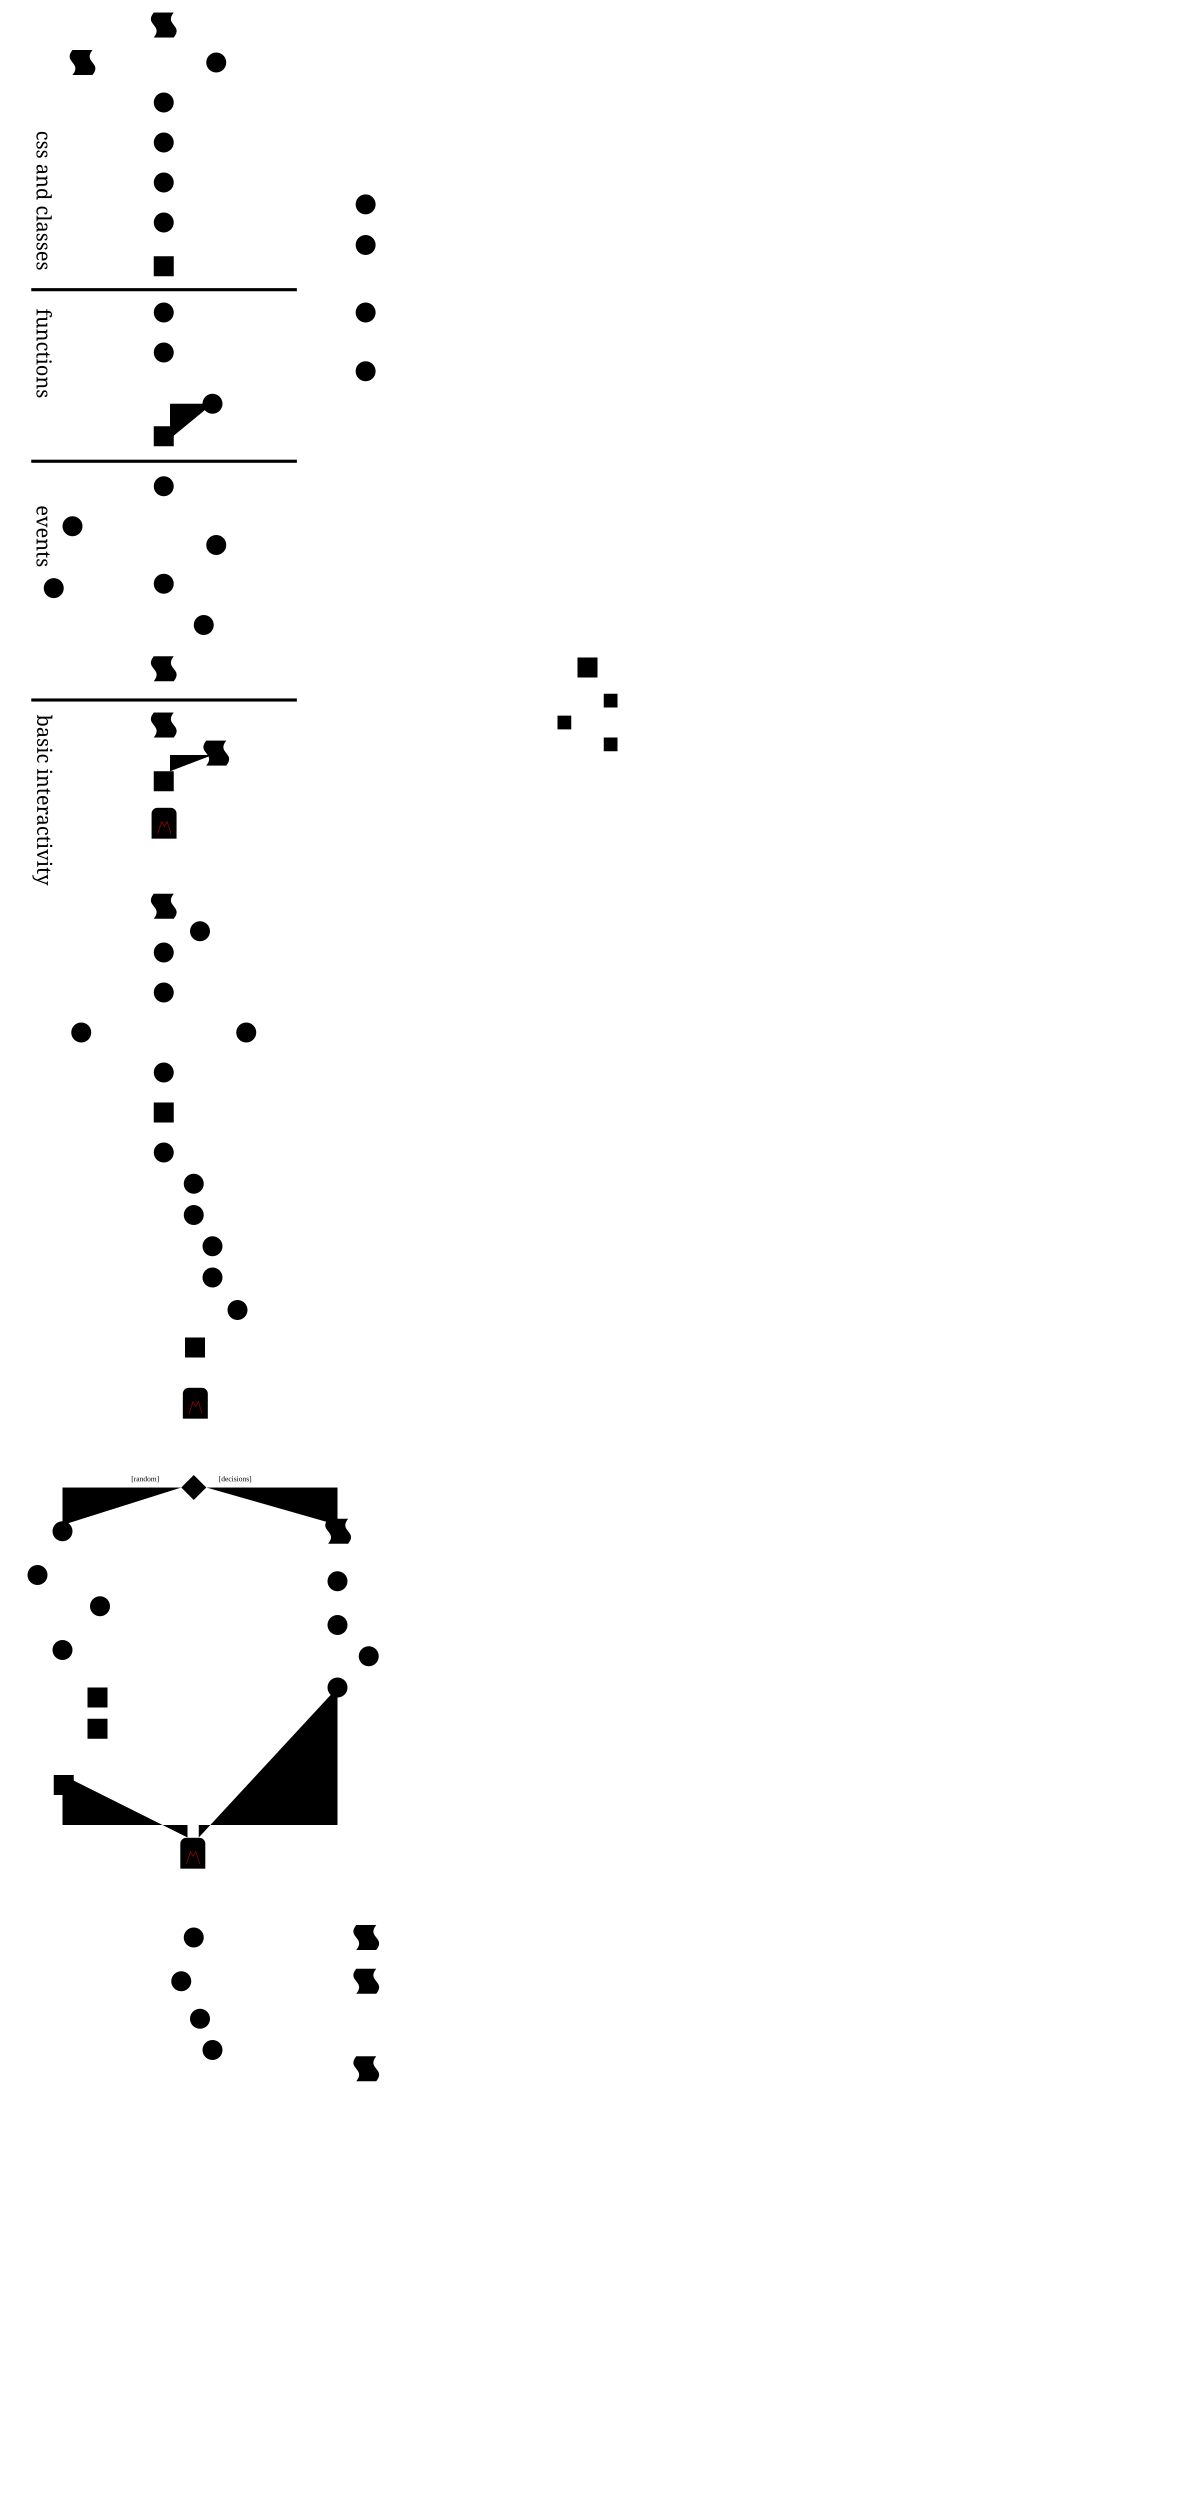
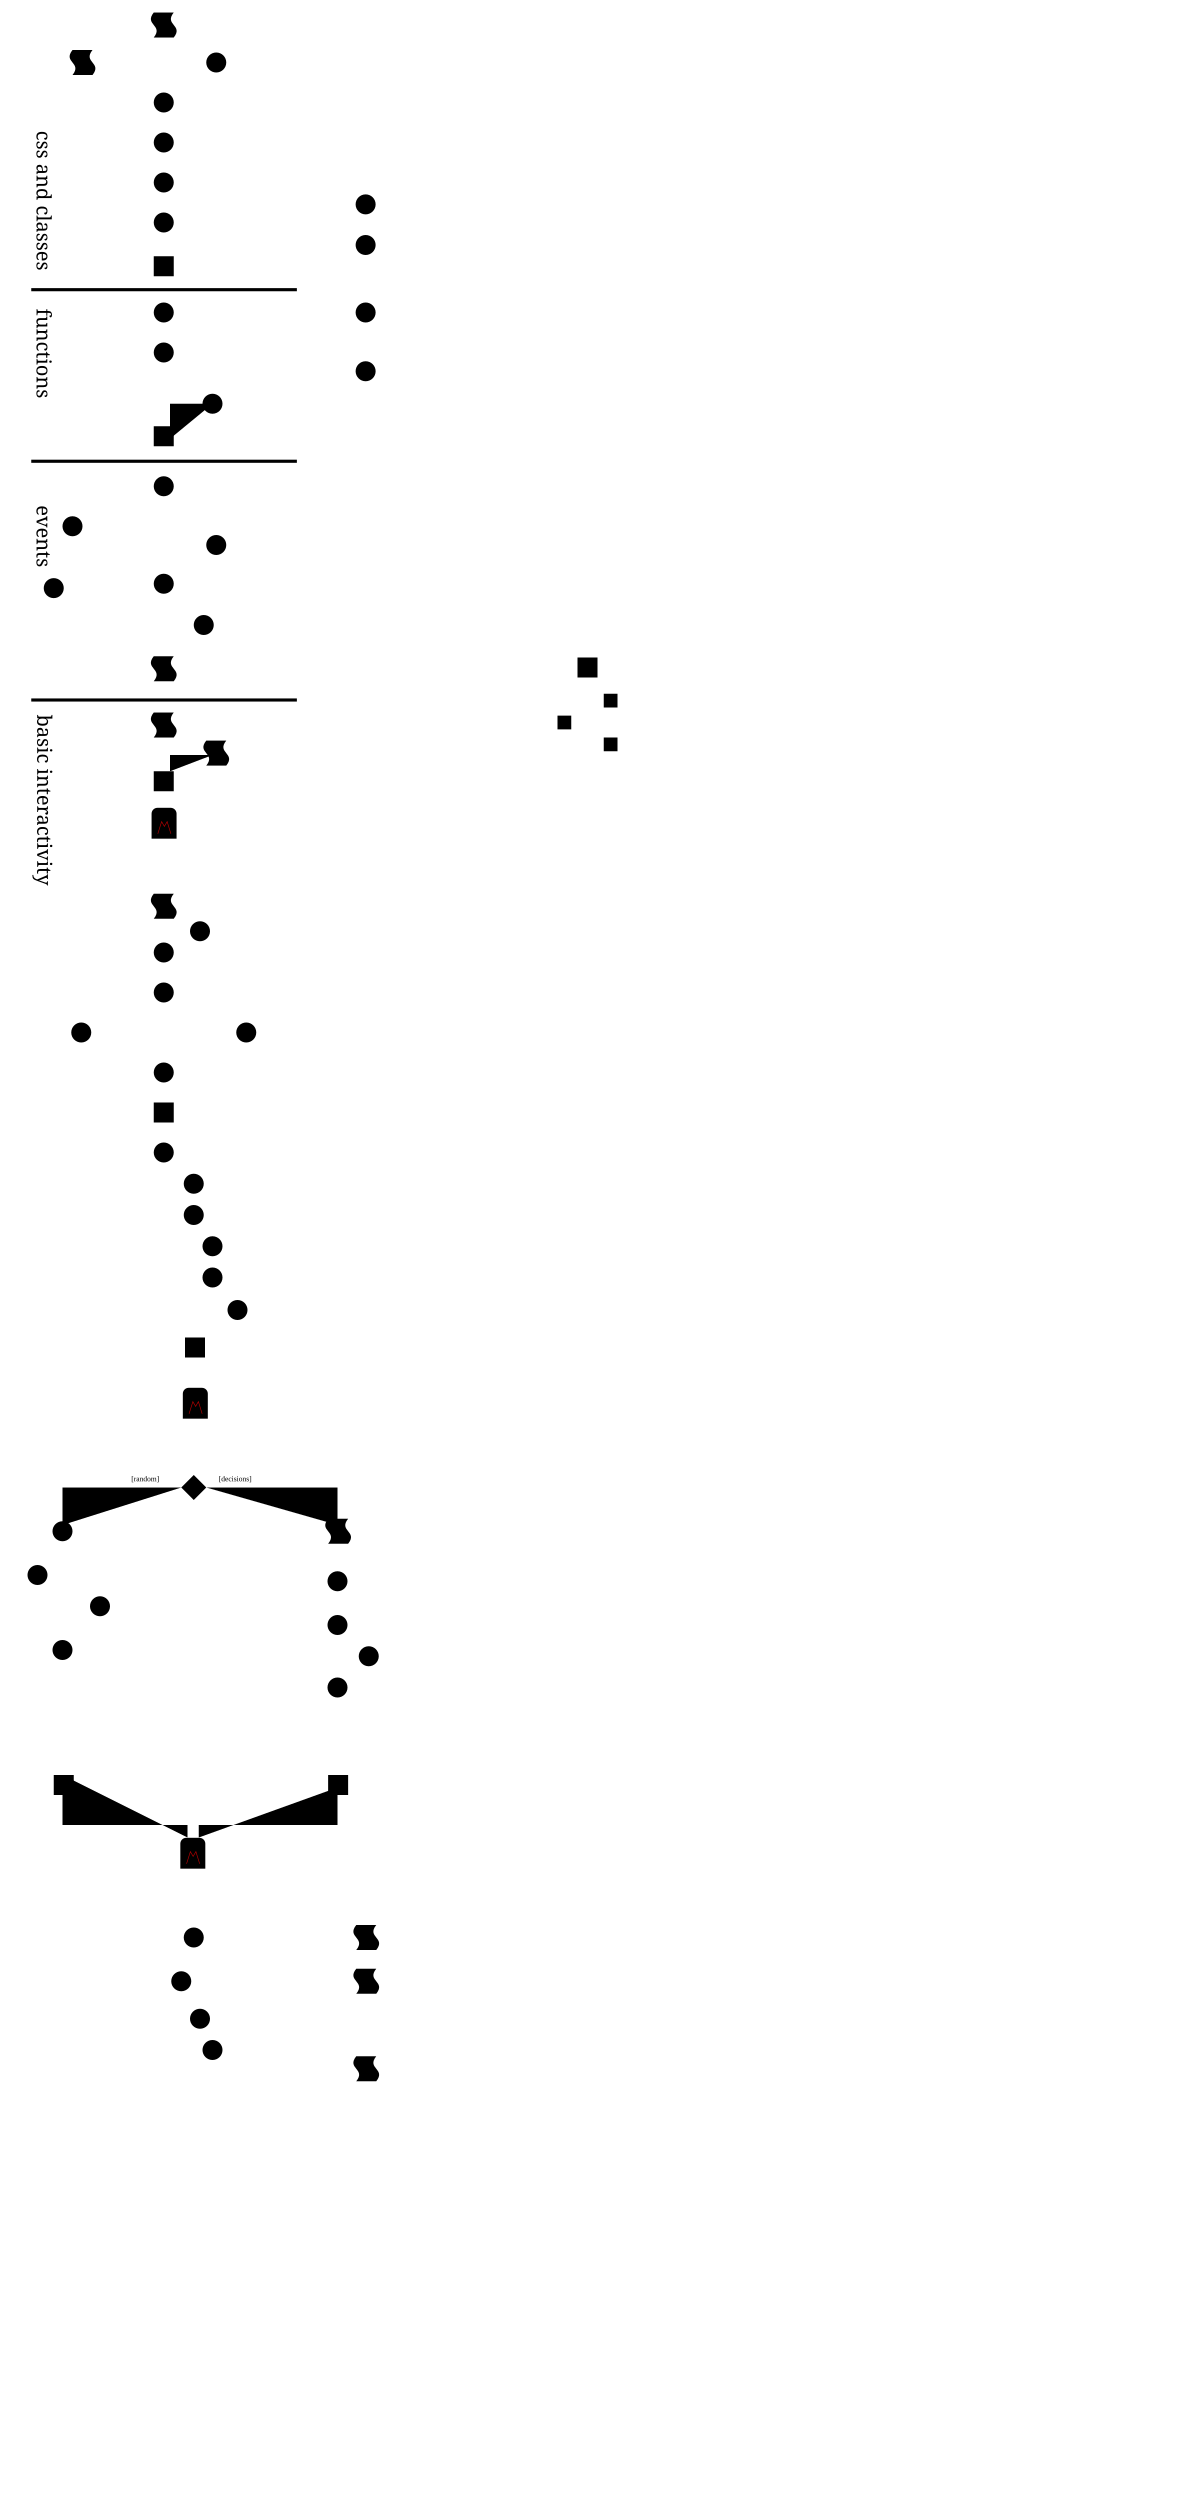
<svg xmlns="http://www.w3.org/2000/svg" width="1920" height="4000" viewBox="0 0 1920 4000">
  <defs>
    <g id="milestone">
      <path d="M40.5,9.92v40H.52V10.52c0-.2,0-.4,0-.6A9.45,9.45,0,0,1,9.91.5H31.09A9.46,9.46,0,0,1,40.5,9.92Z" />
      <line x1="0.5" y1="12.91" x2="40.52" y2="12.91" />
      <polyline stroke="#bb0000" points="10.52 42.03 16.59 22.6 21 30.24 25.43 22.6 31.44 42.03" />
    </g>
  </defs>
  <g class="layer">
    <g class="layer" id="tree">
      <g id="screen1">
        <g id="v00_01">
          <line x1="262" x2="132" y1="36" y2="80" />
          <line x1="262" x2="346" y1="36" y2="100" />
          <path class="lecture" d="m246,20l32,0c-16,20 16,20 0,40l-32,0c16,-20 -16,-20 0,-40z" />
        </g>
        <g id="v01_01">
          <line x1="132" x2="262" y1="120" y2="164" />
          <path class="lecture" d="m116,80l32,0c-16,20 16,20 0,40l-32,0c16,-20 -16,-20 0,-40z" />
        </g>
        <g id="v01_02">
          <line x1="346" x2="262" y1="100" y2="164" />
          <circle class="video" cx="346" cy="100" r="16" />
        </g>
        <g id="v02_01">
          <line x1="262" x2="262" y1="164" y2="228" />
          <circle class="video" cx="262" cy="164" r="16" />
        </g>
        <g id="v02_02">
          <line x1="262" x2="262" y1="228" y2="292" />
          <circle class="video" cx="262" cy="228" r="16" />
        </g>
        <g id="v02_03">
          <line x1="262" x2="262" y1="292" y2="356" />
          <line class="optional" x1="262" x2="585" y1="327" y2="327" />
          <circle class="video" cx="262" cy="292" r="16" />
        </g>
        <g id="v02_04">
          <line x1="262" x2="262" y1="356" y2="420" />
          <line class="optional" x1="262" x2="585" y1="392" y2="392" />
          <circle class="video" cx="262" cy="356" r="16" />
        </g>
        <g id="v02_05">
          <line x1="262" x2="262" y1="440" y2="500" />
          <rect class="exercise" height="32" width="32" x="246" y="410" />
        </g>
        <g id="v03_01">
          <line x1="262" x2="262" y1="500" y2="564" />
          <line class="optional" x1="262" x2="585" y1="500" y2="500" />
          <circle class="video" cx="262" cy="500" r="16" />
        </g>
        <g id="v03_02">
          <line x1="262" x2="262" y1="564" y2="690" />
          <line class="optional" x1="262" x2="584" y1="594" y2="594" />
          <circle class="video" cx="262" cy="564" r="16" />
        </g>
        <g id="v03_04">
          <polyline points="340,646 272,646 272, 702" />
          <circle class="video" cx="340" cy="646" r="16" />
        </g>
        <g id="v03_03">
          <line x1="262" x2="262" y1="702" y2="778" />
          <rect class="exercise" height="32" width="32" x="246" y="682" />
        </g>
        <g id="v04_01">
          <line x1="262" x2="116" y1="778" y2="842" />
          <line x1="262" x2="346" y1="778" y2="872" />
          <circle class="video" cx="262" cy="778" r="16" />
        </g>
        <g id="v04_02">
          <line x1="116.5" x2="86" y1="844.5" y2="939.5" />
          <line x1="116" x2="262" y1="842" y2="936" />
          <circle class="video" cx="116" cy="842" r="16" />
        </g>
        <g id="v04_03">
          <line x1="346" x2="262" y1="872" y2="936" />
          <circle class="video" cx="346" cy="872" r="16" />
        </g>
        <g id="v04_04">
          <line x1="262" x2="326" y1="934" y2="998" />
          <line x1="262" x2="262" y1="934" y2="1052" />
          <circle class="video" cx="262" cy="934" r="16" />
        </g>
        <g id="v04_05">
          <circle class="video" cx="326" cy="1000" r="16" />
        </g>
        <g id="v04_06">
          <line class="dashed" x1="86" x2="262" y1="941" y2="1052" />
          <circle class="video" cx="86" cy="941" r="16" />
        </g>
        <g id="v04_07">
          <line x1="262" x2="262" y1="1052" y2="1144" />
          <line x1="262" x2="940" y1="1070" y2="1070" />
          <path class="lecture" d="m246,1050l32,0c-16,20 16,20 0,40l-32,0c16,-20 -16,-20 0,-40z" />
        </g>
        <g id="v05_01">
          <line x1="262" x2="262" y1="1144" y2="1234" />
          <path class="lecture" d="m246,1140l32,0c-16,20 16,20 0,40l-32,0c16,-20 -16,-20 0,-40z" />
        </g>
        <g id="v04_08">
          <polyline points="340,1208 272,1208 272, 1234" />
          <path class="lecture" d="m330,1185l32,0c-16,20 16,20 0,40l-32,0c16,-20 -16,-20 0,-40z" />
        </g>
        <g id="v05_02">
          <line x1="262" x2="262" y1="1244" y2="1292" />
          <rect class="exercise" height="32" width="32" x="246" y="1234" />
        </g>
        <g id="v05_03">
          <use href="#milestone" class="milestone" x="242" y="1292" />
        </g>
        <g id="e01_01">
          <circle class="video optional" cx="585" cy="327" r="16" />
        </g>
        <g id="e01_02">
          <circle class="video optional" cx="585" cy="392" r="16" />
        </g>
        <g id="e01_03">
          <circle class="video optional" cx="585" cy="500" r="16" />
        </g>
        <g id="e01_04">
          <circle class="video optional" cx="585" cy="594" r="16" />
        </g>
        <g id="p00_01">
          <line x1="940" x2="940" y1="1055" y2="1236" />
          <rect class="exercise" height="32" width="32" x="924" y="1052" />
          <line x1="940" x2="980" y1="1120" y2="1120" />
          <line x1="940" x2="900" y1="1155" y2="1155" />
          <line x1="940" x2="980" y1="1190" y2="1190" />
        </g>
        <g id="p01_01">
          <rect class="exercise" height="22" width="22" x="966" y="1110" />
        </g>
        <g id="p01_02" data-textmargin="22">
          <rect class="exercise" height="22" width="22" x="892" y="1145" />
        </g>
        <g id="p01_03">
          <rect class="exercise" height="22" width="22" x="966" y="1180" />
        </g>
        <g id="v06_00">
          <line x1="262" x2="262" y1="1450" y2="1524" />
          <line x1="262" x2="320" y1="1450" y2="1490" />
          <path class="lecture" d="m246,1430l32,0c-16,20 16,20 0,40l-32,0c16,-20 -16,-20 0,-40z" />
        </g>
        <g id="v06_01">
          <circle class="video" cx="320" cy="1490" r="16" />
        </g>
        <g id="v06_02">
          <line x1="262" x2="262" y1="1524" y2="1588" />
          <circle class="video" cx="262" cy="1524" r="16" />
        </g>
        <g id="v06_03">
          <line x1="262" x2="130" y1="1588" y2="1652" />
          <line x1="262" x2="394" y1="1588" y2="1652" />
          <circle class="video" cx="262" cy="1588" r="16" />
        </g>
        <g id="v06_04">
          <line x2="262" x1="130" y2="1716" y1="1652" />
          <circle class="video" cx="130" cy="1652" r="16" />
        </g>
        <g id="v06_05">
          <line x2="262" x1="394" y2="1716" y1="1652" />
          <circle class="video" cx="394" cy="1652" r="16" />
        </g>
        <g id="v06_06">
          <line x1="262" x2="262" y1="1716" y2="1780" />
          <circle class="video" cx="262" cy="1716" r="16" />
        </g>
        <g id="v06_13">
          <line x1="262" x2="262" y1="1780" y2="1844" />
          <rect class="exercise" width="32 " height="32" x="246" y="1764" />
        </g>
        <g id="v06_07">
          <line x1="262" x2="262" y1="1844" y2="2044" />
          <line x1="262" x2="310" y1="1894" y2="1894" />
          <line x1="262" x2="310" y1="1944" y2="1944" />
          <line x1="262" x2="340" y1="1994" y2="1994" />
          <line x1="262" x2="340" y1="2044" y2="2044" />
          <circle class="video" cx="262" cy="1844" r="16" />
        </g>
        <g id="v06_08">
          <circle class="video" cx="310" cy="1894" r="16" />
        </g>
        <g id="v06_09">
          <line x1="310" x2="310" y1="1944" y2="2140" />
          <circle class="video" cx="310" cy="1944" r="16" />
        </g>
        <g id="v06_11">
          <circle class="video" cx="340" cy="1994" r="16" />
        </g>
        <g id="v06_10">
          <line class="optional" x1="340" x2="380" y1="2044" y2="2096" />
          <circle class="video" cx="340" cy="2044" r="16" />
        </g>
        <g id="v06_12">
          <circle class="video" cx="380" cy="2096" r="16" />
        </g>
        <g id="v06_14">
          <line x1="310" x2="310" y1="2140" y2="2220" />
          <rect class="exercise" width="32 " height="32" x="296" y="2140" />
        </g>
        <g id="v06_15">
          <use href="#milestone" class="milestone" x="292" y="2220" />
        </g>
        <g id="branching">
          <text x="350" y="2370">[decisions]</text>
          <polyline points="330 2380, 540 2380, 540, 2440" />
          <text x="210" y="2370">[random]</text>
          <polyline points="290 2380, 100 2380, 100, 2440" />
          <polygon points="310 2360, 330 2380, 310 2400, 290 2380" />
        </g>
-         <g id="v07_01" class="unavailable">
+         <g id="v07_01" class="">
          <line x1="100" x2="60" y1="2450" y2="2520" />
          <line x1="100" x2="160" y1="2450" y2="2570" />
          <circle class="video" cx="100" cy="2450" r="16" />
        </g>
-         <g id="v07_02" class="unavailable">
+         <g id="v07_02" class="">
          <line x1="60" x2="100" y1="2520" y2="2640" />
          <circle class="video" cx="60" cy="2520" r="16" />
        </g>
-         <g id="v07_03" class="unavailable">
+         <g id="v07_03" class="">
          <line x1="160" x2="100" y1="2570" y2="2640" />
          <circle class="video" cx="160" cy="2570" r="16" />
        </g>
-         <g id="v07_04" class="unavailable">
+         <g id="v07_04" class="">
          <line x1="100" x2="100" y1="2640" y2="2840" />
-           <line x1="100" x2="140" y1="2717" y2="2717" />
          <circle class="video" cx="100" cy="2640" r="16" />
        </g>
-         <g id="v07_05" class="unavailable">
-           <line x1="155" x2="155" y1="2730" y2="2750" />
-           <rect class="exercise" width="32" height="32" x="140" y="2700" />
-         </g>
-         <g id="v07_06" class="unavailable">
-           <rect class="exercise" width="32" height="32" x="140" y="2750" />
-         </g>
-         <g id="v07_07" class="unavailable">
+         <g id="v07_05" class="">
          <polyline points="100 2840, 100 2920, 300 2920, 300 2940" />
          <rect class="exercise" width="32" height="32" x="86" y="2840" />
        </g>
        <g id="v08_00" class="unavailable">
          <line x1="540" x2="540" y1="2460" y2="2530" />
          <path class="lecture" d="m525,2430l32,0c-16,20 16,20 0,40l-32,0c16,-20 -16,-20 0,-40z" />
        </g>
        <g id="v08_01" class="unavailable">
          <line x1="540" x2="540" y1="2530" y2="2600" />
          <circle class="video" cx="540" cy="2530" r="16" />
        </g>
        <g id="v08_02" class="unavailable">
          <line x1="540" x2="540" y1="2600" y2="2700" />
          <line x1="540" x2="590" y1="2650" y2="2650" />
          <circle class="video" cx="540" cy="2600" r="16" />
        </g>
        <g id="v08_03" class="unavailable">
          <circle class="video" cx="590" cy="2650" r="16" />
        </g>
        <g id="v08_04" class="unavailable">
-           <polyline points="540 2700, 540 2920, 318 2920 318 2940" />
+           <line x1=" 540" x2="540" y1="2700" y2="2850" />
          <circle class="video" cx="540" cy="2700" r="16" />
+         </g>
+         <g id="v08_05" class="unavailable">
+           <polyline points="540 2860, 540 2920, 318 2920 318 2940" />
+           <rect class="exercise" width="32" height="32" x="525" y="2840" />
        </g>
        <g id="v08_06">
          <use href="#milestone" class="milestone" x="288" y="2940" />
        </g>
        <g id="v09_01">
          <line x1="310" x2="290" y1="3100" y2="3170" />
          <line class="optional" x1="310" x2="585" y1="3100" y2="3100" />
          <circle class="video" cx="310" cy="3100" r="16" />
        </g>
        <g id="v09_02">
          <line x1="290" x2="320" y1="3170" y2="3230" />
          <line class="optional" x1="290" x2="585" y1="3170" y2="3170" />
          <circle class="video" cx="290" cy="3170" r="16" />
        </g>
        <g id="v09_03">
          <line x1="320" x2="340" y1="3230" y2="3280" />
          <circle class="video" cx="320" cy="3230" r="16" />
        </g>
        <g id="v09_04">
          <line class="dashed" x1="340" x2="360" y1="3280" y2="3380" />
          <circle class="video" cx="340" cy="3280" r="16" />
        </g>
        <g id="e02_01">
          <path class="lecture optional" d="m570,3080l32,0c-16,20 16,20 0,40l-32,0c16,-20 -16,-20 0,-40z" />
        </g>
        <g id="e02_02">
          <line x1="585" x2="585" y1="3170" y2="3310" />
          <path class="lecture optional" d="m570,3150l32,0c-16,20 16,20 0,40l-32,0c16,-20 -16,-20 0,-40z" />
        </g>
        <g id="e02_04">
          <line class="dashed" x1="585" x2="550" y1="3310" y2="3380" />
          <path class="lecture optional" d="m570,3290l32,0c-16,20 16,20 0,40l-32,0c16,-20 -16,-20 0,-40z" />
        </g>
      </g>
    </g>
    <g class="layer" id="info">
      <line class="dashed" fill="none" stroke="#000000" stroke-width="5" x1="50" x2="475" y1="463.5" y2="463.5" />
      <line class="dashed" fill="none" stroke="#000000" stroke-width="5" x1="50" x2="475" y1="738" y2="738" />
      <line class="dashed" fill="none" stroke="#000000" stroke-width="5" x1="50" x2="475" y1="1120" y2="1120" />
      <text fill="#000000" font-family="Serif" font-size="32" font-weight="normal" stroke="#000000" stroke-width="0" text-anchor="middle" transform="rotate(90, 69.5, 321)" x="69.5" xml:space="preserve" y="332">css and classes</text>
      <text fill="#000000" font-family="Serif" font-size="32" font-weight="normal" stroke="#000000" stroke-width="0" text-anchor="middle" transform="rotate(90, 69.5, 565.5)" x="69.5" xml:space="preserve" y="576.5">functions</text>
      <text fill="#000000" font-family="Serif" font-size="32" font-weight="normal" stroke="#000000" stroke-width="0" text-anchor="middle" transform="rotate(90 69.5 858)" x="69.5" xml:space="preserve" y="869">events</text>
      <text fill="#000000" font-family="Serif" font-size="32" font-weight="normal" stroke="#000000" stroke-width="0" text-anchor="middle" transform="rotate(90 69.5 1280)" x="69.5" xml:space="preserve" y="1290">basic interactivity</text>
    </g>
  </g>
</svg>
